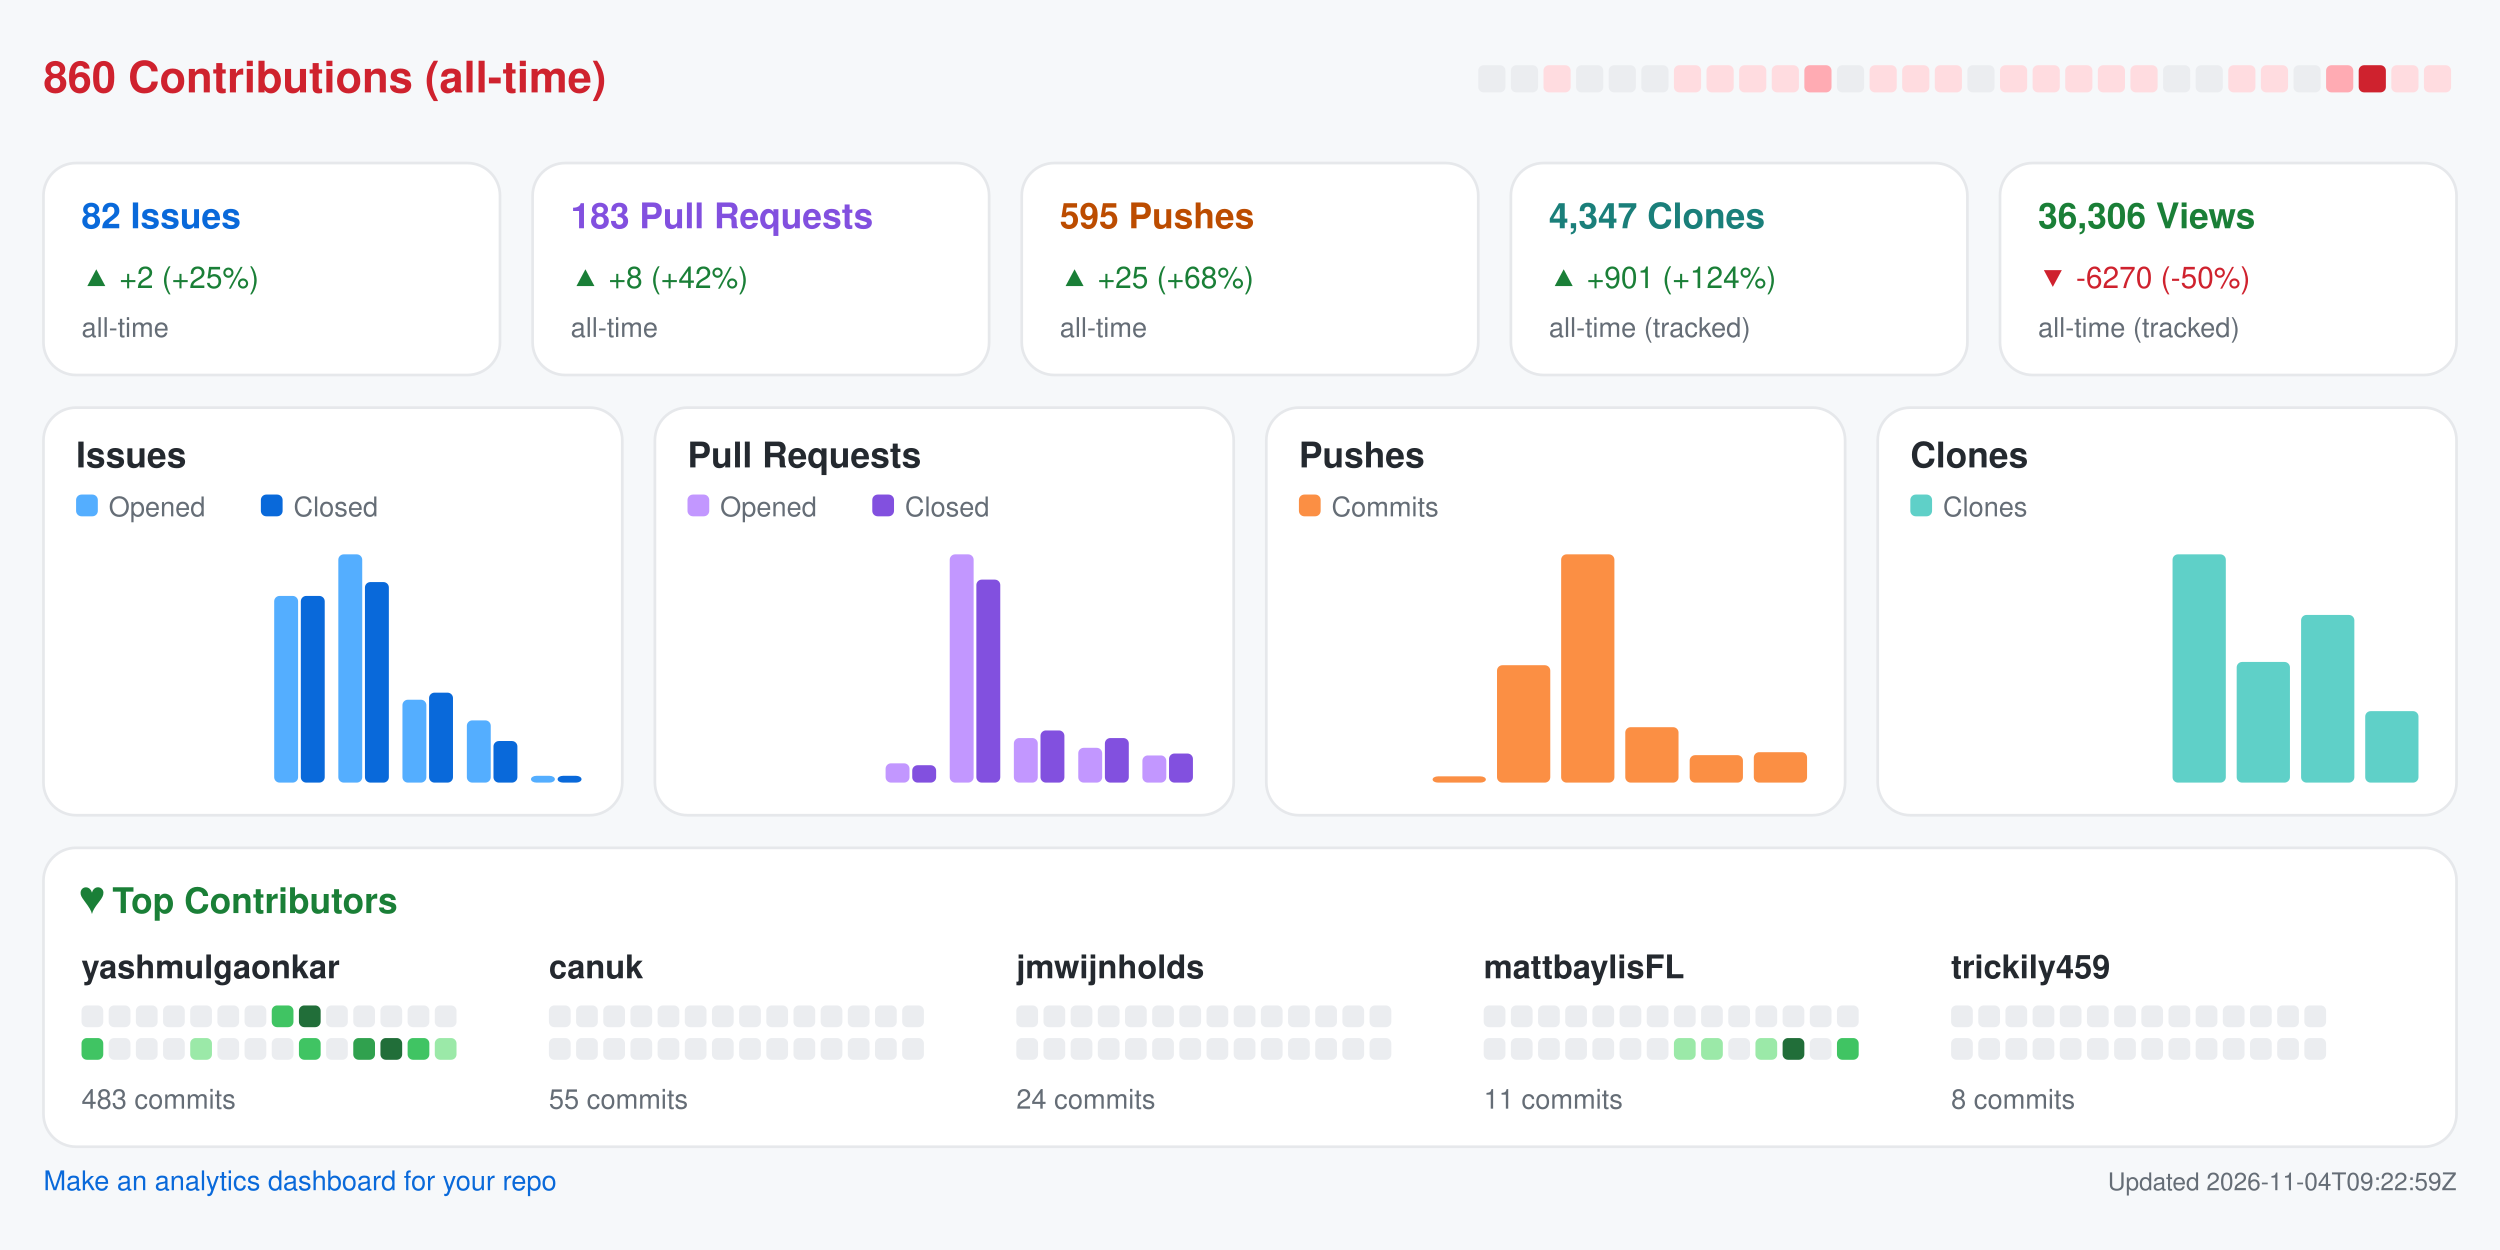
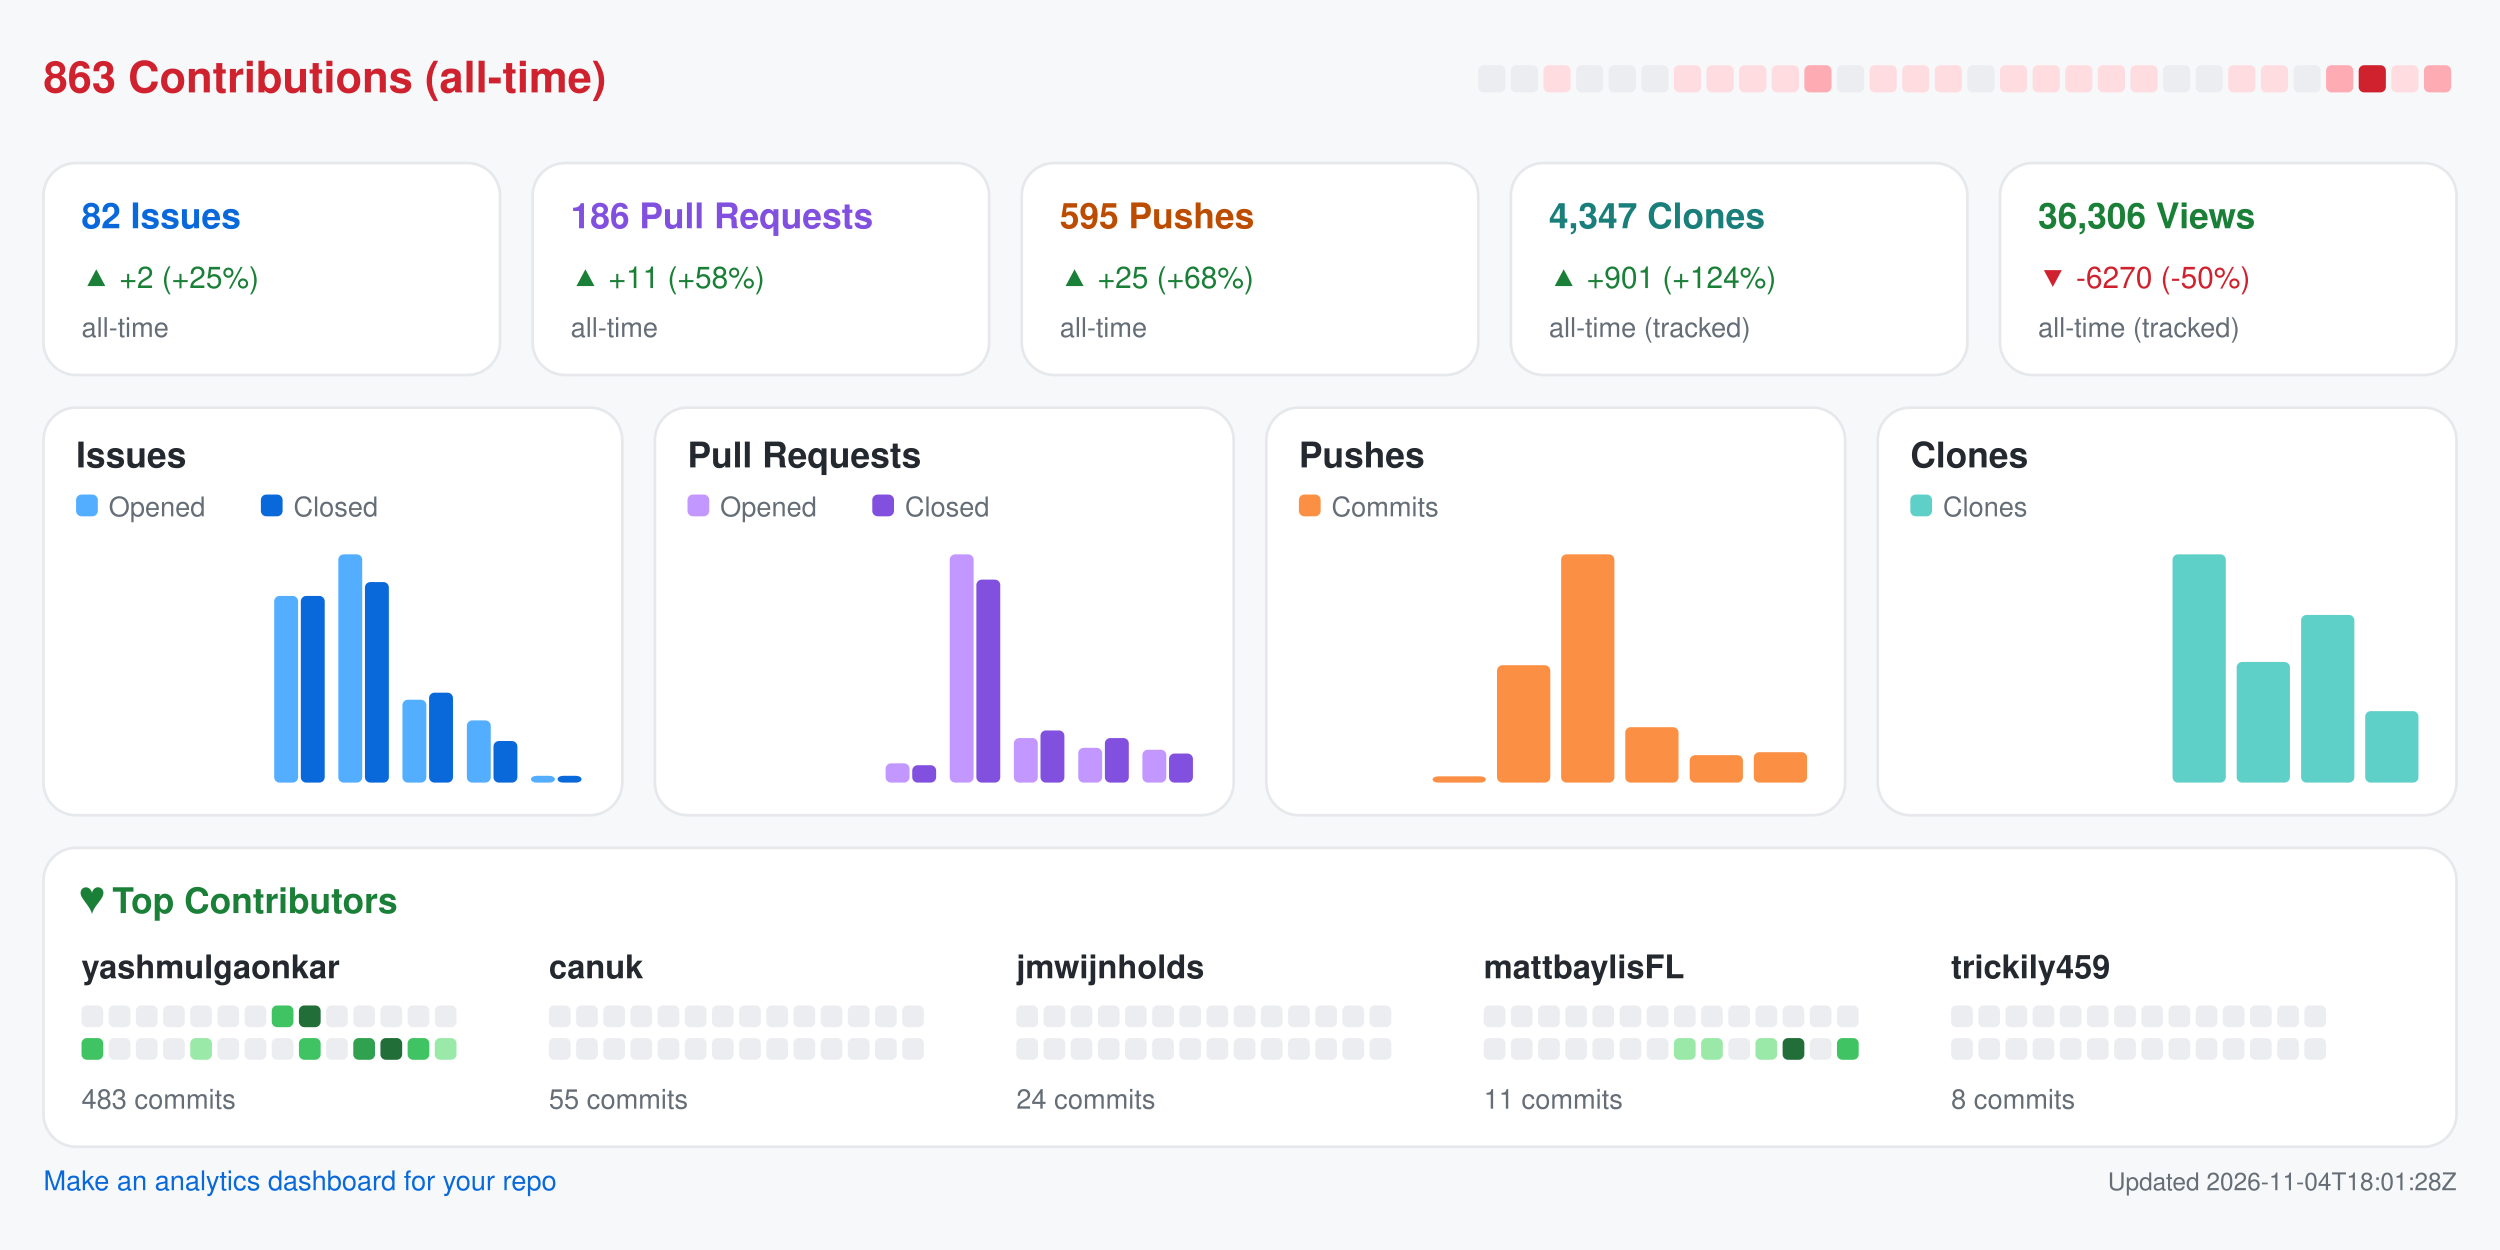
<svg xmlns="http://www.w3.org/2000/svg" width="920" height="460" viewBox="0 0 920 460" role="img" aria-label="Repository analytics for yashmulgaonkar/FlightScnr_Pi">
  <rect x="0.0" y="0.0" width="920.0" height="460.0" rx="0" fill="#f6f8fa" />
-   <text x="16.0" y="34.0" fill="#cf222e" font-size="16" font-family="-apple-system,BlinkMacSystemFont,Segoe UI,Helvetica,Arial,sans-serif" font-weight="600" text-anchor="start">860 Contributions (all-time)</text>
+   <text x="16.0" y="34.0" fill="#cf222e" font-size="16" font-family="-apple-system,BlinkMacSystemFont,Segoe UI,Helvetica,Arial,sans-serif" font-weight="600" text-anchor="start">863 Contributions (all-time)</text>
  <rect x="544.0" y="24.0" width="10.0" height="10.0" rx="2" fill="#ebedf0" />
  <rect x="556.0" y="24.0" width="10.0" height="10.0" rx="2" fill="#ebedf0" />
  <rect x="568.0" y="24.0" width="10.0" height="10.0" rx="2" fill="#ffdce0" />
  <rect x="580.0" y="24.0" width="10.0" height="10.0" rx="2" fill="#ebedf0" />
  <rect x="592.0" y="24.0" width="10.0" height="10.0" rx="2" fill="#ebedf0" />
  <rect x="604.0" y="24.0" width="10.0" height="10.0" rx="2" fill="#ebedf0" />
  <rect x="616.0" y="24.0" width="10.0" height="10.0" rx="2" fill="#ffdce0" />
  <rect x="628.0" y="24.0" width="10.0" height="10.0" rx="2" fill="#ffdce0" />
  <rect x="640.0" y="24.0" width="10.0" height="10.0" rx="2" fill="#ffdce0" />
  <rect x="652.0" y="24.0" width="10.0" height="10.0" rx="2" fill="#ffdce0" />
  <rect x="664.0" y="24.0" width="10.0" height="10.0" rx="2" fill="#ffabb3" />
  <rect x="676.0" y="24.0" width="10.0" height="10.0" rx="2" fill="#ebedf0" />
  <rect x="688.0" y="24.0" width="10.0" height="10.0" rx="2" fill="#ffdce0" />
  <rect x="700.0" y="24.0" width="10.0" height="10.0" rx="2" fill="#ffdce0" />
  <rect x="712.0" y="24.0" width="10.0" height="10.0" rx="2" fill="#ffdce0" />
  <rect x="724.0" y="24.0" width="10.0" height="10.0" rx="2" fill="#ebedf0" />
  <rect x="736.0" y="24.0" width="10.0" height="10.0" rx="2" fill="#ffdce0" />
  <rect x="748.0" y="24.0" width="10.0" height="10.0" rx="2" fill="#ffdce0" />
  <rect x="760.0" y="24.0" width="10.0" height="10.0" rx="2" fill="#ffdce0" />
  <rect x="772.0" y="24.0" width="10.0" height="10.0" rx="2" fill="#ffdce0" />
  <rect x="784.0" y="24.0" width="10.0" height="10.0" rx="2" fill="#ffdce0" />
  <rect x="796.0" y="24.0" width="10.0" height="10.0" rx="2" fill="#ebedf0" />
  <rect x="808.0" y="24.0" width="10.0" height="10.0" rx="2" fill="#ebedf0" />
  <rect x="820.0" y="24.0" width="10.0" height="10.0" rx="2" fill="#ffdce0" />
  <rect x="832.0" y="24.0" width="10.0" height="10.0" rx="2" fill="#ffdce0" />
  <rect x="844.0" y="24.0" width="10.0" height="10.0" rx="2" fill="#ebedf0" />
  <rect x="856.0" y="24.0" width="10.0" height="10.0" rx="2" fill="#ffabb3" />
  <rect x="868.0" y="24.0" width="10.0" height="10.0" rx="2" fill="#cf222e" />
  <rect x="880.0" y="24.0" width="10.0" height="10.0" rx="2" fill="#ffdce0" />
-   <rect x="892.0" y="24.0" width="10.0" height="10.0" rx="2" fill="#ffdce0" />
+   <rect x="892.0" y="24.0" width="10.0" height="10.0" rx="2" fill="#ffabb3" />
  <rect x="16.0" y="60.0" width="168.0" height="78.0" rx="12" fill="#ffffff" stroke="#e6e8eb" />
  <text x="30.0" y="84.0" fill="#0969da" font-size="13" font-family="-apple-system,BlinkMacSystemFont,Segoe UI,Helvetica,Arial,sans-serif" font-weight="600" text-anchor="start">82 Issues</text>
  <text x="30.0" y="106.0" fill="#1a7f37" font-size="11" font-family="-apple-system,BlinkMacSystemFont,Segoe UI,Helvetica,Arial,sans-serif" font-weight="400" text-anchor="start">▲ +2 (+25%)</text>
  <text x="30.0" y="124.0" fill="#656d76" font-size="10" font-family="-apple-system,BlinkMacSystemFont,Segoe UI,Helvetica,Arial,sans-serif" font-weight="400" text-anchor="start">all-time</text>
  <rect x="196.0" y="60.0" width="168.0" height="78.0" rx="12" fill="#ffffff" stroke="#e6e8eb" />
-   <text x="210.0" y="84.0" fill="#8250df" font-size="13" font-family="-apple-system,BlinkMacSystemFont,Segoe UI,Helvetica,Arial,sans-serif" font-weight="600" text-anchor="start">183 Pull Requests</text>
-   <text x="210.0" y="106.0" fill="#1a7f37" font-size="11" font-family="-apple-system,BlinkMacSystemFont,Segoe UI,Helvetica,Arial,sans-serif" font-weight="400" text-anchor="start">▲ +8 (+42%)</text>
+   <text x="210.0" y="84.0" fill="#8250df" font-size="13" font-family="-apple-system,BlinkMacSystemFont,Segoe UI,Helvetica,Arial,sans-serif" font-weight="600" text-anchor="start">186 Pull Requests</text>
+   <text x="210.0" y="106.0" fill="#1a7f37" font-size="11" font-family="-apple-system,BlinkMacSystemFont,Segoe UI,Helvetica,Arial,sans-serif" font-weight="400" text-anchor="start">▲ +11 (+58%)</text>
  <text x="210.0" y="124.0" fill="#656d76" font-size="10" font-family="-apple-system,BlinkMacSystemFont,Segoe UI,Helvetica,Arial,sans-serif" font-weight="400" text-anchor="start">all-time</text>
  <rect x="376.0" y="60.0" width="168.0" height="78.0" rx="12" fill="#ffffff" stroke="#e6e8eb" />
  <text x="390.0" y="84.0" fill="#bc4c00" font-size="13" font-family="-apple-system,BlinkMacSystemFont,Segoe UI,Helvetica,Arial,sans-serif" font-weight="600" text-anchor="start">595 Pushes</text>
  <text x="390.0" y="106.0" fill="#1a7f37" font-size="11" font-family="-apple-system,BlinkMacSystemFont,Segoe UI,Helvetica,Arial,sans-serif" font-weight="400" text-anchor="start">▲ +25 (+68%)</text>
  <text x="390.0" y="124.0" fill="#656d76" font-size="10" font-family="-apple-system,BlinkMacSystemFont,Segoe UI,Helvetica,Arial,sans-serif" font-weight="400" text-anchor="start">all-time</text>
  <rect x="556.0" y="60.0" width="168.0" height="78.0" rx="12" fill="#ffffff" stroke="#e6e8eb" />
  <text x="570.0" y="84.0" fill="#1a7f7a" font-size="13" font-family="-apple-system,BlinkMacSystemFont,Segoe UI,Helvetica,Arial,sans-serif" font-weight="600" text-anchor="start">4,347 Clones</text>
  <text x="570.0" y="106.0" fill="#1a7f37" font-size="11" font-family="-apple-system,BlinkMacSystemFont,Segoe UI,Helvetica,Arial,sans-serif" font-weight="400" text-anchor="start">▲ +901 (+124%)</text>
  <text x="570.0" y="124.0" fill="#656d76" font-size="10" font-family="-apple-system,BlinkMacSystemFont,Segoe UI,Helvetica,Arial,sans-serif" font-weight="400" text-anchor="start">all-time (tracked)</text>
  <rect x="736.0" y="60.0" width="168.0" height="78.0" rx="12" fill="#ffffff" stroke="#e6e8eb" />
  <text x="750.0" y="84.0" fill="#1a7f37" font-size="13" font-family="-apple-system,BlinkMacSystemFont,Segoe UI,Helvetica,Arial,sans-serif" font-weight="600" text-anchor="start">36,306 Views</text>
  <text x="750.0" y="106.0" fill="#cf222e" font-size="11" font-family="-apple-system,BlinkMacSystemFont,Segoe UI,Helvetica,Arial,sans-serif" font-weight="400" text-anchor="start">▼ -6270 (-50%)</text>
  <text x="750.0" y="124.0" fill="#656d76" font-size="10" font-family="-apple-system,BlinkMacSystemFont,Segoe UI,Helvetica,Arial,sans-serif" font-weight="400" text-anchor="start">all-time (tracked)</text>
  <rect x="16.0" y="150.0" width="213.0" height="150.0" rx="12" fill="#ffffff" stroke="#e6e8eb" />
  <text x="28.0" y="172.0" fill="#24292f" font-size="13" font-family="-apple-system,BlinkMacSystemFont,Segoe UI,Helvetica,Arial,sans-serif" font-weight="600" text-anchor="start">Issues</text>
  <rect x="28.0" y="182.0" width="8.0" height="8.0" rx="2" fill="#54aeff" />
  <text x="40.0" y="190.0" fill="#656d76" font-size="10" font-family="-apple-system,BlinkMacSystemFont,Segoe UI,Helvetica,Arial,sans-serif" font-weight="400" text-anchor="start">Opened</text>
  <rect x="96.0" y="182.0" width="8.0" height="8.0" rx="2" fill="#0969da" />
  <text x="108.0" y="190.0" fill="#656d76" font-size="10" font-family="-apple-system,BlinkMacSystemFont,Segoe UI,Helvetica,Arial,sans-serif" font-weight="400" text-anchor="start">Closed</text>
  <rect x="30.0" y="288.0" width="8.8" height="0.0" rx="2" fill="#54aeff" />
  <rect x="39.8" y="288.0" width="8.8" height="0.0" rx="2" fill="#0969da" />
  <rect x="53.6" y="288.0" width="8.8" height="0.0" rx="2" fill="#54aeff" />
  <rect x="63.4" y="288.0" width="8.8" height="0.0" rx="2" fill="#0969da" />
  <rect x="77.2" y="288.0" width="8.8" height="0.0" rx="2" fill="#54aeff" />
  <rect x="87.1" y="288.0" width="8.8" height="0.0" rx="2" fill="#0969da" />
  <rect x="100.9" y="219.3" width="8.8" height="68.7" rx="2" fill="#54aeff" />
  <rect x="110.7" y="219.3" width="8.8" height="68.7" rx="2" fill="#0969da" />
  <rect x="124.5" y="204.0" width="8.8" height="84.0" rx="2" fill="#54aeff" />
  <rect x="134.3" y="214.2" width="8.8" height="73.8" rx="2" fill="#0969da" />
  <rect x="148.1" y="257.5" width="8.8" height="30.5" rx="2" fill="#54aeff" />
  <rect x="157.9" y="254.9" width="8.8" height="33.1" rx="2" fill="#0969da" />
  <rect x="171.8" y="265.1" width="8.8" height="22.9" rx="2" fill="#54aeff" />
  <rect x="181.6" y="272.7" width="8.8" height="15.3" rx="2" fill="#0969da" />
  <rect x="195.4" y="285.5" width="8.8" height="2.5" rx="2" fill="#54aeff" />
  <rect x="205.2" y="285.5" width="8.8" height="2.5" rx="2" fill="#0969da" />
  <rect x="241.0" y="150.0" width="213.0" height="150.0" rx="12" fill="#ffffff" stroke="#e6e8eb" />
  <text x="253.0" y="172.0" fill="#24292f" font-size="13" font-family="-apple-system,BlinkMacSystemFont,Segoe UI,Helvetica,Arial,sans-serif" font-weight="600" text-anchor="start">Pull Requests</text>
  <rect x="253.0" y="182.0" width="8.0" height="8.0" rx="2" fill="#c297ff" />
  <text x="265.0" y="190.0" fill="#656d76" font-size="10" font-family="-apple-system,BlinkMacSystemFont,Segoe UI,Helvetica,Arial,sans-serif" font-weight="400" text-anchor="start">Opened</text>
  <rect x="321.0" y="182.0" width="8.0" height="8.0" rx="2" fill="#8250df" />
  <text x="333.0" y="190.0" fill="#656d76" font-size="10" font-family="-apple-system,BlinkMacSystemFont,Segoe UI,Helvetica,Arial,sans-serif" font-weight="400" text-anchor="start">Closed</text>
  <rect x="255.0" y="288.0" width="8.8" height="0.0" rx="2" fill="#c297ff" />
  <rect x="264.8" y="288.0" width="8.8" height="0.0" rx="2" fill="#8250df" />
  <rect x="278.6" y="288.0" width="8.8" height="0.0" rx="2" fill="#c297ff" />
  <rect x="288.4" y="288.0" width="8.8" height="0.0" rx="2" fill="#8250df" />
  <rect x="302.2" y="288.0" width="8.8" height="0.0" rx="2" fill="#c297ff" />
  <rect x="312.1" y="288.0" width="8.8" height="0.0" rx="2" fill="#8250df" />
  <rect x="325.9" y="280.9" width="8.8" height="7.1" rx="2" fill="#c297ff" />
  <rect x="335.7" y="281.6" width="8.8" height="6.4" rx="2" fill="#8250df" />
  <rect x="349.5" y="204.0" width="8.8" height="84.0" rx="2" fill="#c297ff" />
  <rect x="359.3" y="213.3" width="8.8" height="74.7" rx="2" fill="#8250df" />
  <rect x="373.1" y="271.6" width="8.8" height="16.4" rx="2" fill="#c297ff" />
  <rect x="382.9" y="268.8" width="8.8" height="19.2" rx="2" fill="#8250df" />
  <rect x="396.8" y="275.2" width="8.8" height="12.8" rx="2" fill="#c297ff" />
  <rect x="406.6" y="271.6" width="8.8" height="16.4" rx="2" fill="#8250df" />
-   <rect x="420.4" y="278.0" width="8.8" height="10.0" rx="2" fill="#c297ff" />
+   <rect x="420.4" y="275.9" width="8.8" height="12.1" rx="2" fill="#c297ff" />
  <rect x="430.2" y="277.3" width="8.8" height="10.7" rx="2" fill="#8250df" />
  <rect x="466.0" y="150.0" width="213.0" height="150.0" rx="12" fill="#ffffff" stroke="#e6e8eb" />
  <text x="478.0" y="172.0" fill="#24292f" font-size="13" font-family="-apple-system,BlinkMacSystemFont,Segoe UI,Helvetica,Arial,sans-serif" font-weight="600" text-anchor="start">Pushes</text>
  <rect x="478.0" y="182.0" width="8.0" height="8.0" rx="2" fill="#fb8f44" />
  <text x="490.0" y="190.0" fill="#656d76" font-size="10" font-family="-apple-system,BlinkMacSystemFont,Segoe UI,Helvetica,Arial,sans-serif" font-weight="400" text-anchor="start">Commits</text>
  <rect x="480.0" y="288.0" width="19.6" height="0.0" rx="2" fill="#fb8f44" />
  <rect x="503.6" y="288.0" width="19.6" height="0.0" rx="2" fill="#fb8f44" />
  <rect x="527.2" y="285.7" width="19.6" height="2.3" rx="2" fill="#fb8f44" />
  <rect x="550.9" y="244.8" width="19.6" height="43.2" rx="2" fill="#fb8f44" />
  <rect x="574.5" y="204.0" width="19.6" height="84.0" rx="2" fill="#fb8f44" />
  <rect x="598.1" y="267.6" width="19.6" height="20.4" rx="2" fill="#fb8f44" />
  <rect x="621.8" y="277.9" width="19.6" height="10.1" rx="2" fill="#fb8f44" />
  <rect x="645.4" y="276.8" width="19.6" height="11.2" rx="2" fill="#fb8f44" />
  <rect x="691.0" y="150.0" width="213.0" height="150.0" rx="12" fill="#ffffff" stroke="#e6e8eb" />
  <text x="703.0" y="172.0" fill="#24292f" font-size="13" font-family="-apple-system,BlinkMacSystemFont,Segoe UI,Helvetica,Arial,sans-serif" font-weight="600" text-anchor="start">Clones</text>
  <rect x="703.0" y="182.0" width="8.0" height="8.0" rx="2" fill="#5fd0c8" />
  <text x="715.0" y="190.0" fill="#656d76" font-size="10" font-family="-apple-system,BlinkMacSystemFont,Segoe UI,Helvetica,Arial,sans-serif" font-weight="400" text-anchor="start">Clones</text>
  <rect x="705.0" y="288.0" width="19.6" height="0.0" rx="2" fill="#5fd0c8" />
  <rect x="728.6" y="288.0" width="19.6" height="0.0" rx="2" fill="#5fd0c8" />
  <rect x="752.2" y="288.0" width="19.6" height="0.0" rx="2" fill="#5fd0c8" />
  <rect x="775.9" y="288.0" width="19.6" height="0.0" rx="2" fill="#5fd0c8" />
  <rect x="799.5" y="204.0" width="19.6" height="84.0" rx="2" fill="#5fd0c8" />
  <rect x="823.1" y="243.6" width="19.6" height="44.4" rx="2" fill="#5fd0c8" />
  <rect x="846.8" y="226.3" width="19.6" height="61.7" rx="2" fill="#5fd0c8" />
  <rect x="870.4" y="261.7" width="19.6" height="26.3" rx="2" fill="#5fd0c8" />
  <rect x="16.0" y="312.0" width="888.0" height="110.0" rx="12" fill="#ffffff" stroke="#e6e8eb" />
  <text x="30.0" y="336.0" fill="#1a7f37" font-size="13" font-family="-apple-system,BlinkMacSystemFont,Segoe UI,Helvetica,Arial,sans-serif" font-weight="600" text-anchor="start">♥  Top Contributors</text>
  <text x="30.0" y="360.0" fill="#24292f" font-size="12" font-family="-apple-system,BlinkMacSystemFont,Segoe UI,Helvetica,Arial,sans-serif" font-weight="600" text-anchor="start">yashmulgaonkar</text>
  <rect x="30.0" y="370.0" width="8.0" height="8.0" rx="2" fill="#ebedf0" />
  <rect x="40.0" y="370.0" width="8.0" height="8.0" rx="2" fill="#ebedf0" />
  <rect x="50.0" y="370.0" width="8.0" height="8.0" rx="2" fill="#ebedf0" />
  <rect x="60.0" y="370.0" width="8.0" height="8.0" rx="2" fill="#ebedf0" />
  <rect x="70.0" y="370.0" width="8.0" height="8.0" rx="2" fill="#ebedf0" />
  <rect x="80.0" y="370.0" width="8.0" height="8.0" rx="2" fill="#ebedf0" />
  <rect x="90.0" y="370.0" width="8.0" height="8.0" rx="2" fill="#ebedf0" />
  <rect x="100.0" y="370.0" width="8.0" height="8.0" rx="2" fill="#40c463" />
  <rect x="110.0" y="370.0" width="8.0" height="8.0" rx="2" fill="#216e39" />
  <rect x="120.0" y="370.0" width="8.0" height="8.0" rx="2" fill="#ebedf0" />
  <rect x="130.0" y="370.0" width="8.0" height="8.0" rx="2" fill="#ebedf0" />
  <rect x="140.0" y="370.0" width="8.0" height="8.0" rx="2" fill="#ebedf0" />
  <rect x="150.0" y="370.0" width="8.0" height="8.0" rx="2" fill="#ebedf0" />
  <rect x="160.0" y="370.0" width="8.0" height="8.0" rx="2" fill="#ebedf0" />
  <rect x="30.0" y="382.0" width="8.0" height="8.0" rx="2" fill="#40c463" />
  <rect x="40.0" y="382.0" width="8.0" height="8.0" rx="2" fill="#ebedf0" />
  <rect x="50.0" y="382.0" width="8.0" height="8.0" rx="2" fill="#ebedf0" />
  <rect x="60.0" y="382.0" width="8.0" height="8.0" rx="2" fill="#ebedf0" />
  <rect x="70.0" y="382.0" width="8.0" height="8.0" rx="2" fill="#9be9a8" />
  <rect x="80.0" y="382.0" width="8.0" height="8.0" rx="2" fill="#ebedf0" />
  <rect x="90.0" y="382.0" width="8.0" height="8.0" rx="2" fill="#ebedf0" />
  <rect x="100.0" y="382.0" width="8.0" height="8.0" rx="2" fill="#ebedf0" />
  <rect x="110.0" y="382.0" width="8.0" height="8.0" rx="2" fill="#40c463" />
  <rect x="120.0" y="382.0" width="8.0" height="8.0" rx="2" fill="#ebedf0" />
  <rect x="130.0" y="382.0" width="8.0" height="8.0" rx="2" fill="#30a14e" />
  <rect x="140.0" y="382.0" width="8.0" height="8.0" rx="2" fill="#216e39" />
  <rect x="150.0" y="382.0" width="8.0" height="8.0" rx="2" fill="#40c463" />
  <rect x="160.0" y="382.0" width="8.0" height="8.0" rx="2" fill="#9be9a8" />
  <text x="30.0" y="408.0" fill="#656d76" font-size="10" font-family="-apple-system,BlinkMacSystemFont,Segoe UI,Helvetica,Arial,sans-serif" font-weight="400" text-anchor="start">483 commits</text>
  <text x="202.0" y="360.0" fill="#24292f" font-size="12" font-family="-apple-system,BlinkMacSystemFont,Segoe UI,Helvetica,Arial,sans-serif" font-weight="600" text-anchor="start">canuk</text>
  <rect x="202.0" y="370.0" width="8.0" height="8.0" rx="2" fill="#ebedf0" />
  <rect x="212.0" y="370.0" width="8.0" height="8.0" rx="2" fill="#ebedf0" />
  <rect x="222.0" y="370.0" width="8.0" height="8.0" rx="2" fill="#ebedf0" />
  <rect x="232.0" y="370.0" width="8.0" height="8.0" rx="2" fill="#ebedf0" />
  <rect x="242.0" y="370.0" width="8.0" height="8.0" rx="2" fill="#ebedf0" />
  <rect x="252.0" y="370.0" width="8.0" height="8.0" rx="2" fill="#ebedf0" />
  <rect x="262.0" y="370.0" width="8.0" height="8.0" rx="2" fill="#ebedf0" />
  <rect x="272.0" y="370.0" width="8.0" height="8.0" rx="2" fill="#ebedf0" />
  <rect x="282.0" y="370.0" width="8.0" height="8.0" rx="2" fill="#ebedf0" />
  <rect x="292.0" y="370.0" width="8.0" height="8.0" rx="2" fill="#ebedf0" />
  <rect x="302.0" y="370.0" width="8.0" height="8.0" rx="2" fill="#ebedf0" />
  <rect x="312.0" y="370.0" width="8.0" height="8.0" rx="2" fill="#ebedf0" />
  <rect x="322.0" y="370.0" width="8.0" height="8.0" rx="2" fill="#ebedf0" />
  <rect x="332.0" y="370.0" width="8.0" height="8.0" rx="2" fill="#ebedf0" />
  <rect x="202.0" y="382.0" width="8.0" height="8.0" rx="2" fill="#ebedf0" />
  <rect x="212.0" y="382.0" width="8.0" height="8.0" rx="2" fill="#ebedf0" />
  <rect x="222.0" y="382.0" width="8.0" height="8.0" rx="2" fill="#ebedf0" />
  <rect x="232.0" y="382.0" width="8.0" height="8.0" rx="2" fill="#ebedf0" />
  <rect x="242.0" y="382.0" width="8.0" height="8.0" rx="2" fill="#ebedf0" />
  <rect x="252.0" y="382.0" width="8.0" height="8.0" rx="2" fill="#ebedf0" />
  <rect x="262.0" y="382.0" width="8.0" height="8.0" rx="2" fill="#ebedf0" />
  <rect x="272.0" y="382.0" width="8.0" height="8.0" rx="2" fill="#ebedf0" />
  <rect x="282.0" y="382.0" width="8.0" height="8.0" rx="2" fill="#ebedf0" />
  <rect x="292.0" y="382.0" width="8.0" height="8.0" rx="2" fill="#ebedf0" />
  <rect x="302.0" y="382.0" width="8.0" height="8.0" rx="2" fill="#ebedf0" />
  <rect x="312.0" y="382.0" width="8.0" height="8.0" rx="2" fill="#ebedf0" />
  <rect x="322.0" y="382.0" width="8.0" height="8.0" rx="2" fill="#ebedf0" />
  <rect x="332.0" y="382.0" width="8.0" height="8.0" rx="2" fill="#ebedf0" />
  <text x="202.0" y="408.0" fill="#656d76" font-size="10" font-family="-apple-system,BlinkMacSystemFont,Segoe UI,Helvetica,Arial,sans-serif" font-weight="400" text-anchor="start">55 commits</text>
  <text x="374.0" y="360.0" fill="#24292f" font-size="12" font-family="-apple-system,BlinkMacSystemFont,Segoe UI,Helvetica,Arial,sans-serif" font-weight="600" text-anchor="start">jmwijnholds</text>
  <rect x="374.0" y="370.0" width="8.0" height="8.0" rx="2" fill="#ebedf0" />
  <rect x="384.0" y="370.0" width="8.0" height="8.0" rx="2" fill="#ebedf0" />
  <rect x="394.0" y="370.0" width="8.0" height="8.0" rx="2" fill="#ebedf0" />
  <rect x="404.0" y="370.0" width="8.0" height="8.0" rx="2" fill="#ebedf0" />
  <rect x="414.0" y="370.0" width="8.0" height="8.0" rx="2" fill="#ebedf0" />
  <rect x="424.0" y="370.0" width="8.0" height="8.0" rx="2" fill="#ebedf0" />
  <rect x="434.0" y="370.0" width="8.0" height="8.0" rx="2" fill="#ebedf0" />
  <rect x="444.0" y="370.0" width="8.0" height="8.0" rx="2" fill="#ebedf0" />
  <rect x="454.0" y="370.0" width="8.0" height="8.0" rx="2" fill="#ebedf0" />
  <rect x="464.0" y="370.0" width="8.0" height="8.0" rx="2" fill="#ebedf0" />
  <rect x="474.0" y="370.0" width="8.0" height="8.0" rx="2" fill="#ebedf0" />
  <rect x="484.0" y="370.0" width="8.0" height="8.0" rx="2" fill="#ebedf0" />
  <rect x="494.0" y="370.0" width="8.0" height="8.0" rx="2" fill="#ebedf0" />
  <rect x="504.0" y="370.0" width="8.0" height="8.0" rx="2" fill="#ebedf0" />
  <rect x="374.0" y="382.0" width="8.0" height="8.0" rx="2" fill="#ebedf0" />
  <rect x="384.0" y="382.0" width="8.0" height="8.0" rx="2" fill="#ebedf0" />
  <rect x="394.0" y="382.0" width="8.0" height="8.0" rx="2" fill="#ebedf0" />
  <rect x="404.0" y="382.0" width="8.0" height="8.0" rx="2" fill="#ebedf0" />
  <rect x="414.0" y="382.0" width="8.0" height="8.0" rx="2" fill="#ebedf0" />
  <rect x="424.0" y="382.0" width="8.0" height="8.0" rx="2" fill="#ebedf0" />
  <rect x="434.0" y="382.0" width="8.0" height="8.0" rx="2" fill="#ebedf0" />
  <rect x="444.0" y="382.0" width="8.0" height="8.0" rx="2" fill="#ebedf0" />
  <rect x="454.0" y="382.0" width="8.0" height="8.0" rx="2" fill="#ebedf0" />
  <rect x="464.0" y="382.0" width="8.0" height="8.0" rx="2" fill="#ebedf0" />
  <rect x="474.0" y="382.0" width="8.0" height="8.0" rx="2" fill="#ebedf0" />
  <rect x="484.0" y="382.0" width="8.0" height="8.0" rx="2" fill="#ebedf0" />
  <rect x="494.0" y="382.0" width="8.0" height="8.0" rx="2" fill="#ebedf0" />
  <rect x="504.0" y="382.0" width="8.0" height="8.0" rx="2" fill="#ebedf0" />
  <text x="374.0" y="408.0" fill="#656d76" font-size="10" font-family="-apple-system,BlinkMacSystemFont,Segoe UI,Helvetica,Arial,sans-serif" font-weight="400" text-anchor="start">24 commits</text>
  <text x="546.0" y="360.0" fill="#24292f" font-size="12" font-family="-apple-system,BlinkMacSystemFont,Segoe UI,Helvetica,Arial,sans-serif" font-weight="600" text-anchor="start">mattbaylisFL</text>
  <rect x="546.0" y="370.0" width="8.0" height="8.0" rx="2" fill="#ebedf0" />
  <rect x="556.0" y="370.0" width="8.0" height="8.0" rx="2" fill="#ebedf0" />
  <rect x="566.0" y="370.0" width="8.0" height="8.0" rx="2" fill="#ebedf0" />
  <rect x="576.0" y="370.0" width="8.0" height="8.0" rx="2" fill="#ebedf0" />
  <rect x="586.0" y="370.0" width="8.0" height="8.0" rx="2" fill="#ebedf0" />
  <rect x="596.0" y="370.0" width="8.0" height="8.0" rx="2" fill="#ebedf0" />
  <rect x="606.0" y="370.0" width="8.0" height="8.0" rx="2" fill="#ebedf0" />
  <rect x="616.0" y="370.0" width="8.0" height="8.0" rx="2" fill="#ebedf0" />
  <rect x="626.0" y="370.0" width="8.0" height="8.0" rx="2" fill="#ebedf0" />
  <rect x="636.0" y="370.0" width="8.0" height="8.0" rx="2" fill="#ebedf0" />
  <rect x="646.0" y="370.0" width="8.0" height="8.0" rx="2" fill="#ebedf0" />
  <rect x="656.0" y="370.0" width="8.0" height="8.0" rx="2" fill="#ebedf0" />
  <rect x="666.0" y="370.0" width="8.0" height="8.0" rx="2" fill="#ebedf0" />
  <rect x="676.0" y="370.0" width="8.0" height="8.0" rx="2" fill="#ebedf0" />
  <rect x="546.0" y="382.0" width="8.0" height="8.0" rx="2" fill="#ebedf0" />
  <rect x="556.0" y="382.0" width="8.0" height="8.0" rx="2" fill="#ebedf0" />
  <rect x="566.0" y="382.0" width="8.0" height="8.0" rx="2" fill="#ebedf0" />
  <rect x="576.0" y="382.0" width="8.0" height="8.0" rx="2" fill="#ebedf0" />
  <rect x="586.0" y="382.0" width="8.0" height="8.0" rx="2" fill="#ebedf0" />
  <rect x="596.0" y="382.0" width="8.0" height="8.0" rx="2" fill="#ebedf0" />
  <rect x="606.0" y="382.0" width="8.0" height="8.0" rx="2" fill="#ebedf0" />
  <rect x="616.0" y="382.0" width="8.0" height="8.0" rx="2" fill="#9be9a8" />
  <rect x="626.0" y="382.0" width="8.0" height="8.0" rx="2" fill="#9be9a8" />
  <rect x="636.0" y="382.0" width="8.0" height="8.0" rx="2" fill="#ebedf0" />
  <rect x="646.0" y="382.0" width="8.0" height="8.0" rx="2" fill="#9be9a8" />
  <rect x="656.0" y="382.0" width="8.0" height="8.0" rx="2" fill="#216e39" />
  <rect x="666.0" y="382.0" width="8.0" height="8.0" rx="2" fill="#ebedf0" />
  <rect x="676.0" y="382.0" width="8.0" height="8.0" rx="2" fill="#40c463" />
  <text x="546.0" y="408.0" fill="#656d76" font-size="10" font-family="-apple-system,BlinkMacSystemFont,Segoe UI,Helvetica,Arial,sans-serif" font-weight="400" text-anchor="start">11 commits</text>
  <text x="718.0" y="360.0" fill="#24292f" font-size="12" font-family="-apple-system,BlinkMacSystemFont,Segoe UI,Helvetica,Arial,sans-serif" font-weight="600" text-anchor="start">trickily459</text>
  <rect x="718.0" y="370.0" width="8.0" height="8.0" rx="2" fill="#ebedf0" />
  <rect x="728.0" y="370.0" width="8.0" height="8.0" rx="2" fill="#ebedf0" />
  <rect x="738.0" y="370.0" width="8.0" height="8.0" rx="2" fill="#ebedf0" />
  <rect x="748.0" y="370.0" width="8.0" height="8.0" rx="2" fill="#ebedf0" />
  <rect x="758.0" y="370.0" width="8.0" height="8.0" rx="2" fill="#ebedf0" />
  <rect x="768.0" y="370.0" width="8.0" height="8.0" rx="2" fill="#ebedf0" />
  <rect x="778.0" y="370.0" width="8.0" height="8.0" rx="2" fill="#ebedf0" />
  <rect x="788.0" y="370.0" width="8.0" height="8.0" rx="2" fill="#ebedf0" />
  <rect x="798.0" y="370.0" width="8.0" height="8.0" rx="2" fill="#ebedf0" />
  <rect x="808.0" y="370.0" width="8.0" height="8.0" rx="2" fill="#ebedf0" />
  <rect x="818.0" y="370.0" width="8.0" height="8.0" rx="2" fill="#ebedf0" />
  <rect x="828.0" y="370.0" width="8.0" height="8.0" rx="2" fill="#ebedf0" />
  <rect x="838.0" y="370.0" width="8.0" height="8.0" rx="2" fill="#ebedf0" />
  <rect x="848.0" y="370.0" width="8.0" height="8.0" rx="2" fill="#ebedf0" />
  <rect x="718.0" y="382.0" width="8.0" height="8.0" rx="2" fill="#ebedf0" />
  <rect x="728.0" y="382.0" width="8.0" height="8.0" rx="2" fill="#ebedf0" />
  <rect x="738.0" y="382.0" width="8.0" height="8.0" rx="2" fill="#ebedf0" />
  <rect x="748.0" y="382.0" width="8.0" height="8.0" rx="2" fill="#ebedf0" />
  <rect x="758.0" y="382.0" width="8.0" height="8.0" rx="2" fill="#ebedf0" />
  <rect x="768.0" y="382.0" width="8.0" height="8.0" rx="2" fill="#ebedf0" />
  <rect x="778.0" y="382.0" width="8.0" height="8.0" rx="2" fill="#ebedf0" />
  <rect x="788.0" y="382.0" width="8.0" height="8.0" rx="2" fill="#ebedf0" />
  <rect x="798.0" y="382.0" width="8.0" height="8.0" rx="2" fill="#ebedf0" />
  <rect x="808.0" y="382.0" width="8.0" height="8.0" rx="2" fill="#ebedf0" />
  <rect x="818.0" y="382.0" width="8.0" height="8.0" rx="2" fill="#ebedf0" />
  <rect x="828.0" y="382.0" width="8.0" height="8.0" rx="2" fill="#ebedf0" />
  <rect x="838.0" y="382.0" width="8.0" height="8.0" rx="2" fill="#ebedf0" />
  <rect x="848.0" y="382.0" width="8.0" height="8.0" rx="2" fill="#ebedf0" />
  <text x="718.0" y="408.0" fill="#656d76" font-size="10" font-family="-apple-system,BlinkMacSystemFont,Segoe UI,Helvetica,Arial,sans-serif" font-weight="400" text-anchor="start">8 commits</text>
  <a href="https://github.com/yashmulgaonkar/repo-analytics" target="_blank" rel="noopener noreferrer">
    <text x="16.0" y="438.0" fill="#0969da" font-size="10" font-family="-apple-system,BlinkMacSystemFont,Segoe UI,Helvetica,Arial,sans-serif" font-weight="400" text-anchor="start">Make an analytics dashboard for your repo</text>
  </a>
-   <text x="904.0" y="438.0" fill="#656d76" font-size="9" font-family="-apple-system,BlinkMacSystemFont,Segoe UI,Helvetica,Arial,sans-serif" font-weight="400" text-anchor="end">Updated 2026-11-04T09:22:59Z</text>
+   <text x="904.0" y="438.0" fill="#656d76" font-size="9" font-family="-apple-system,BlinkMacSystemFont,Segoe UI,Helvetica,Arial,sans-serif" font-weight="400" text-anchor="end">Updated 2026-11-04T18:01:28Z</text>
</svg>
